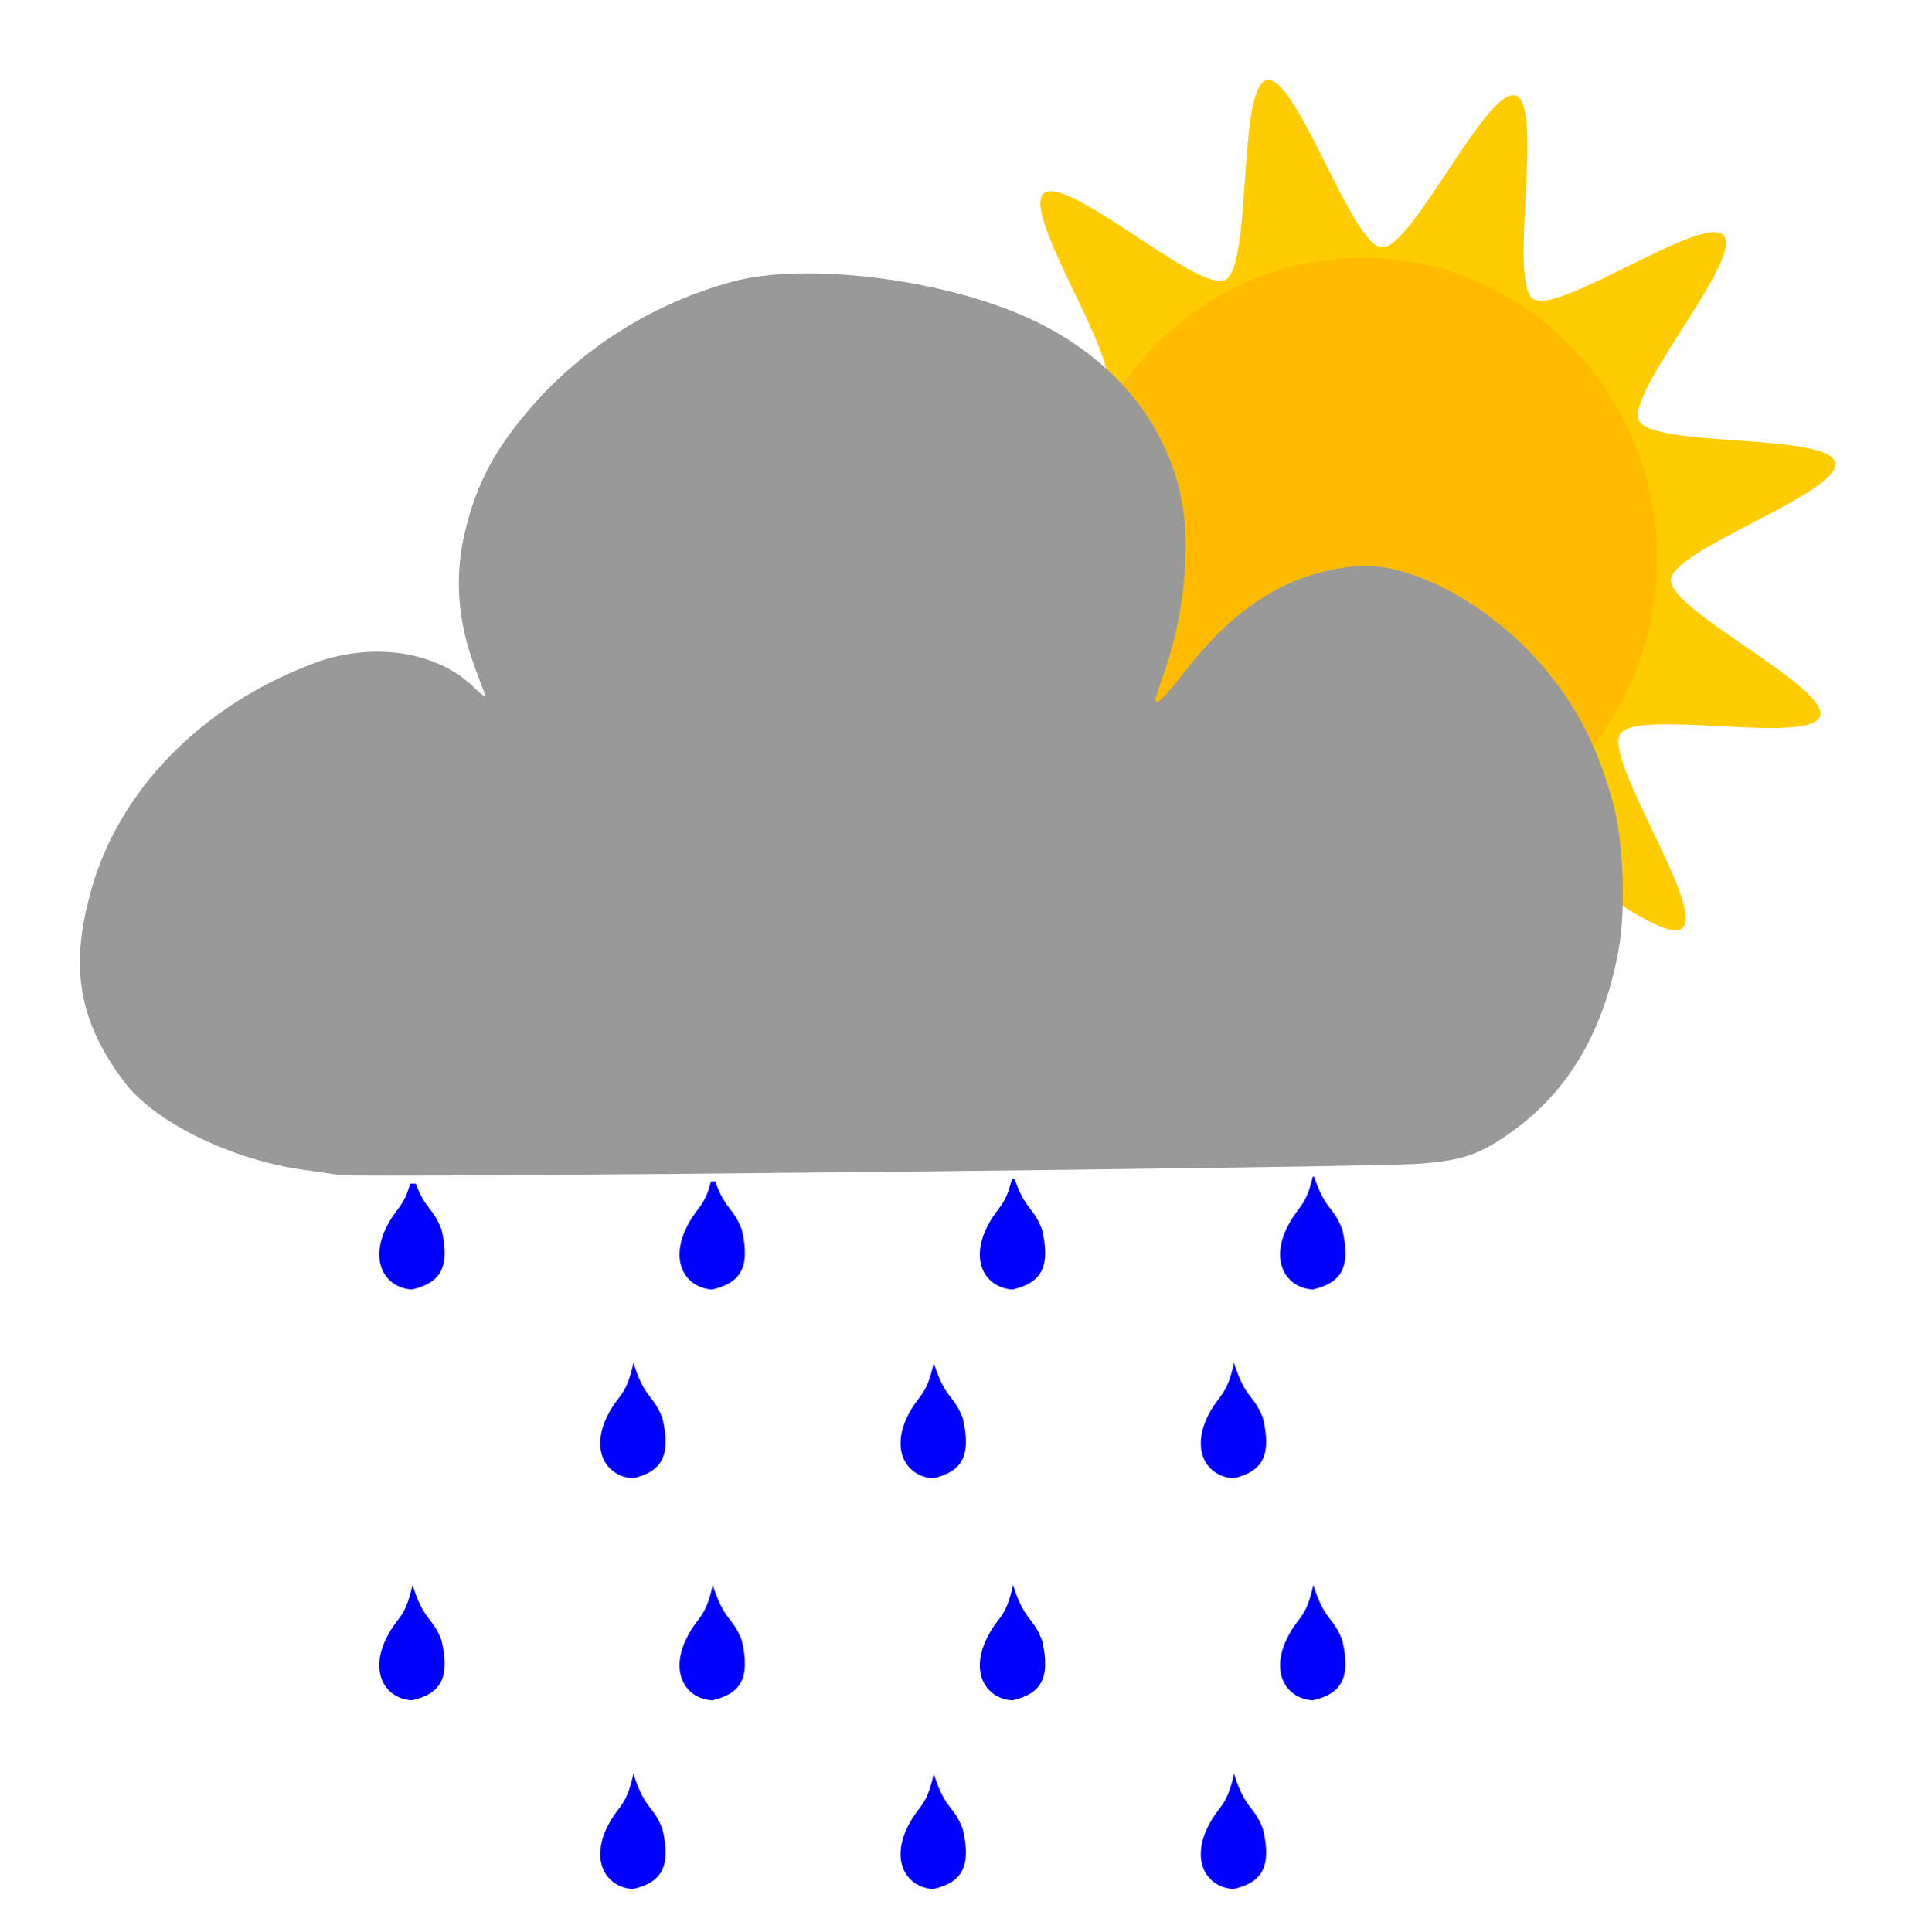
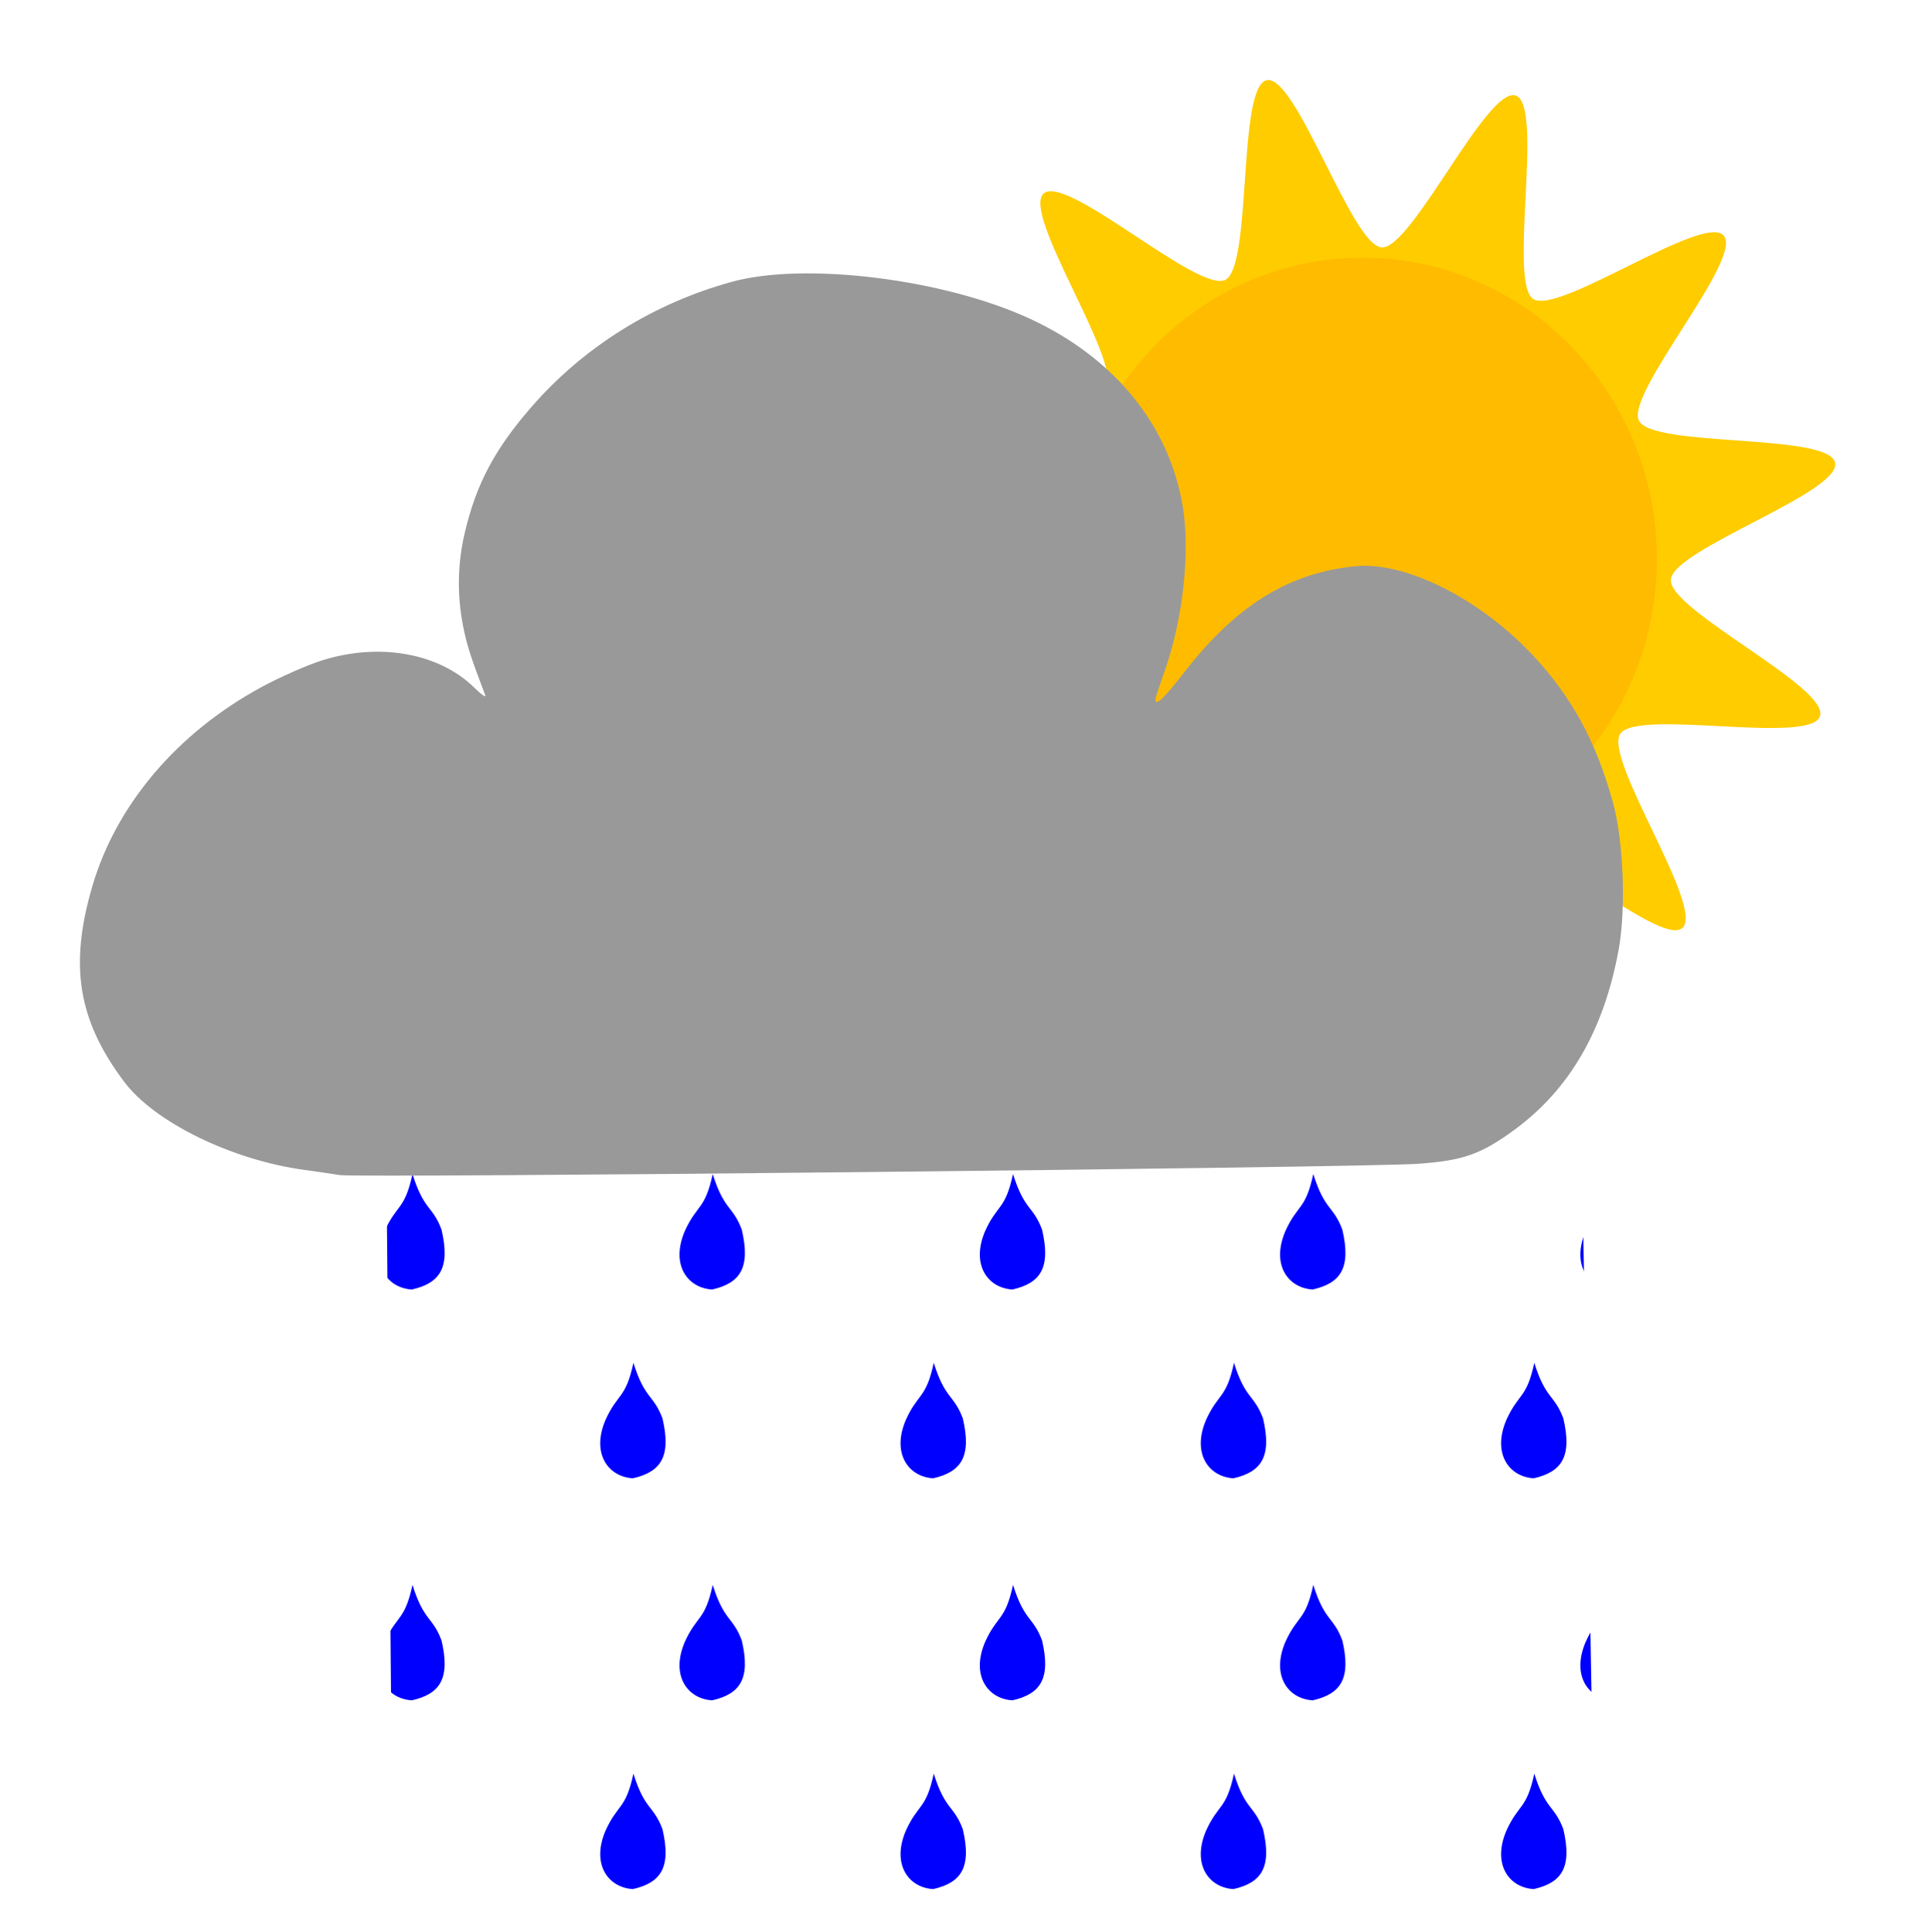
<svg xmlns="http://www.w3.org/2000/svg" xmlns:xlink="http://www.w3.org/1999/xlink" viewBox="0 0 100 100">
  <defs>
    <pattern xlink:href="#prefix__sa" id="prefix__sb" patternTransform="matrix(.25904 0 0 .28352 4.088 18.242)" />
    <pattern patternUnits="userSpaceOnUse" width="60" height="75" patternTransform="matrix(.3 0 0 .3 2 12)" id="prefix__sa">
      <path d="M-30.647 54.968c.465 1.821-.055 2.578-1.566 2.892-1.301-.07-2.208-1.19-1.446-2.82.642-1.3 1.065-1.009 1.477-2.756.61 1.776 1.053 1.512 1.535 2.684zm11.684 9.119c.465 1.82-.056 2.577-1.566 2.891-1.302-.07-2.208-1.19-1.447-2.819.642-1.3 1.066-1.01 1.477-2.756.61 1.776 1.053 1.511 1.536 2.683z" transform="translate(128.268 -197.61) scale(3.77953)" fill="#00f" />
    </pattern>
  </defs>
+   <path class="s-rain" d="M19.813 38.327L81.51 39.35l1.089 60.726-62.252.11z" fill="url(#prefix__sb)" />
  <g transform="matrix(.54398 0 0 .55682 42.785 -108.605)">
    <path d="M81.402 281.32c-2.1 1.8-14.72-9.29-17.28-8.02-2.56 1.27-1.14 17.99-3.94 18.56-2.8.56-8-15.37-10.94-15.55-2.86-.17-10.03 15.02-12.75 14.12-2.71-.9.73-17.33-1.65-18.9-2.38-1.5-16.24 8.01-18.13 5.85-1.9-2.13 9.34-14.64 8.07-17.19-1.28-2.54-18.05-1.14-18.66-3.92-.52-2.79 15.46-8.03 15.63-10.87.173-2.84-15.1-9.98-14.19-12.68.9-2.7 17.42.72 19.007-1.645 1.578-2.374-8.06-16.152-5.918-18.039 2.142-1.886 14.727 9.297 17.288 8.026 2.56-1.27 1.14-17.996 3.944-18.564 2.804-.569 8.08 15.375 10.937 15.547 2.856.173 10.035-15.018 12.749-14.116 2.714.902-.732 17.333 1.655 18.903 2.387 1.57 16.24-8.017 18.138-5.886 1.897 2.131-9.348 14.647-8.07 17.194 1.278 2.546 18.095 1.133 18.667 3.922.571 2.789-15.46 8.036-15.633 10.877-.174 2.84 15.1 9.98 14.194 12.679-.907 2.7-17.429-.728-19.008 1.646-1.578 2.374 8.061 16.151 5.918 18.038z" fill="#fc0" />
    <circle cx="51" cy="247" r="28" fill="#fb0" />
  </g>
  <path d="M8.474-8.092c.028-.24.213-.947.24-1.187l-.1-.013-.1-.013c-.029.24-.012.973-.04 1.213z" />
  <path d="M17.567 60.82a76.35 83.562 0 00-1.804-.264c-3.774-.515-7.769-2.47-9.342-4.571-2.392-3.195-2.847-6.009-1.638-10.127 1.237-4.214 4.399-7.934 8.75-10.294.957-.519 2.37-1.142 3.142-1.384 2.956-.931 6.044-.38 7.861 1.4.376.369.637.552.583.41-.763-1.997-.962-2.618-1.153-3.604a9.484 10.38 0 01.087-4.794c.591-2.532 1.55-4.341 3.467-6.543 2.698-3.098 6.33-5.362 10.375-6.466 3.787-1.034 10.958-.144 15.411 1.913 4.362 2.013 7.21 5.505 7.91 9.7.399 2.394.016 5.868-.946 8.574-.255.718-.464 1.364-.465 1.436-.002.371.412-.022 1.531-1.459 2.669-3.424 5.382-5.098 8.814-5.438 2.586-.257 6.41 1.656 9.167 4.583 2.019 2.145 3.309 4.51 4.167 7.637.55 2.006.686 5.512.296 7.634-.765 4.164-2.539 7.226-5.399 9.32-1.722 1.26-2.648 1.588-4.972 1.754-2.79.202-54.946.746-55.842.584z" fill="#999" />
-   <path d="M19.047 61.283l54.33-.421.193 39.366-53.753.105z" fill="url(#prefix__sb)" />
</svg>
